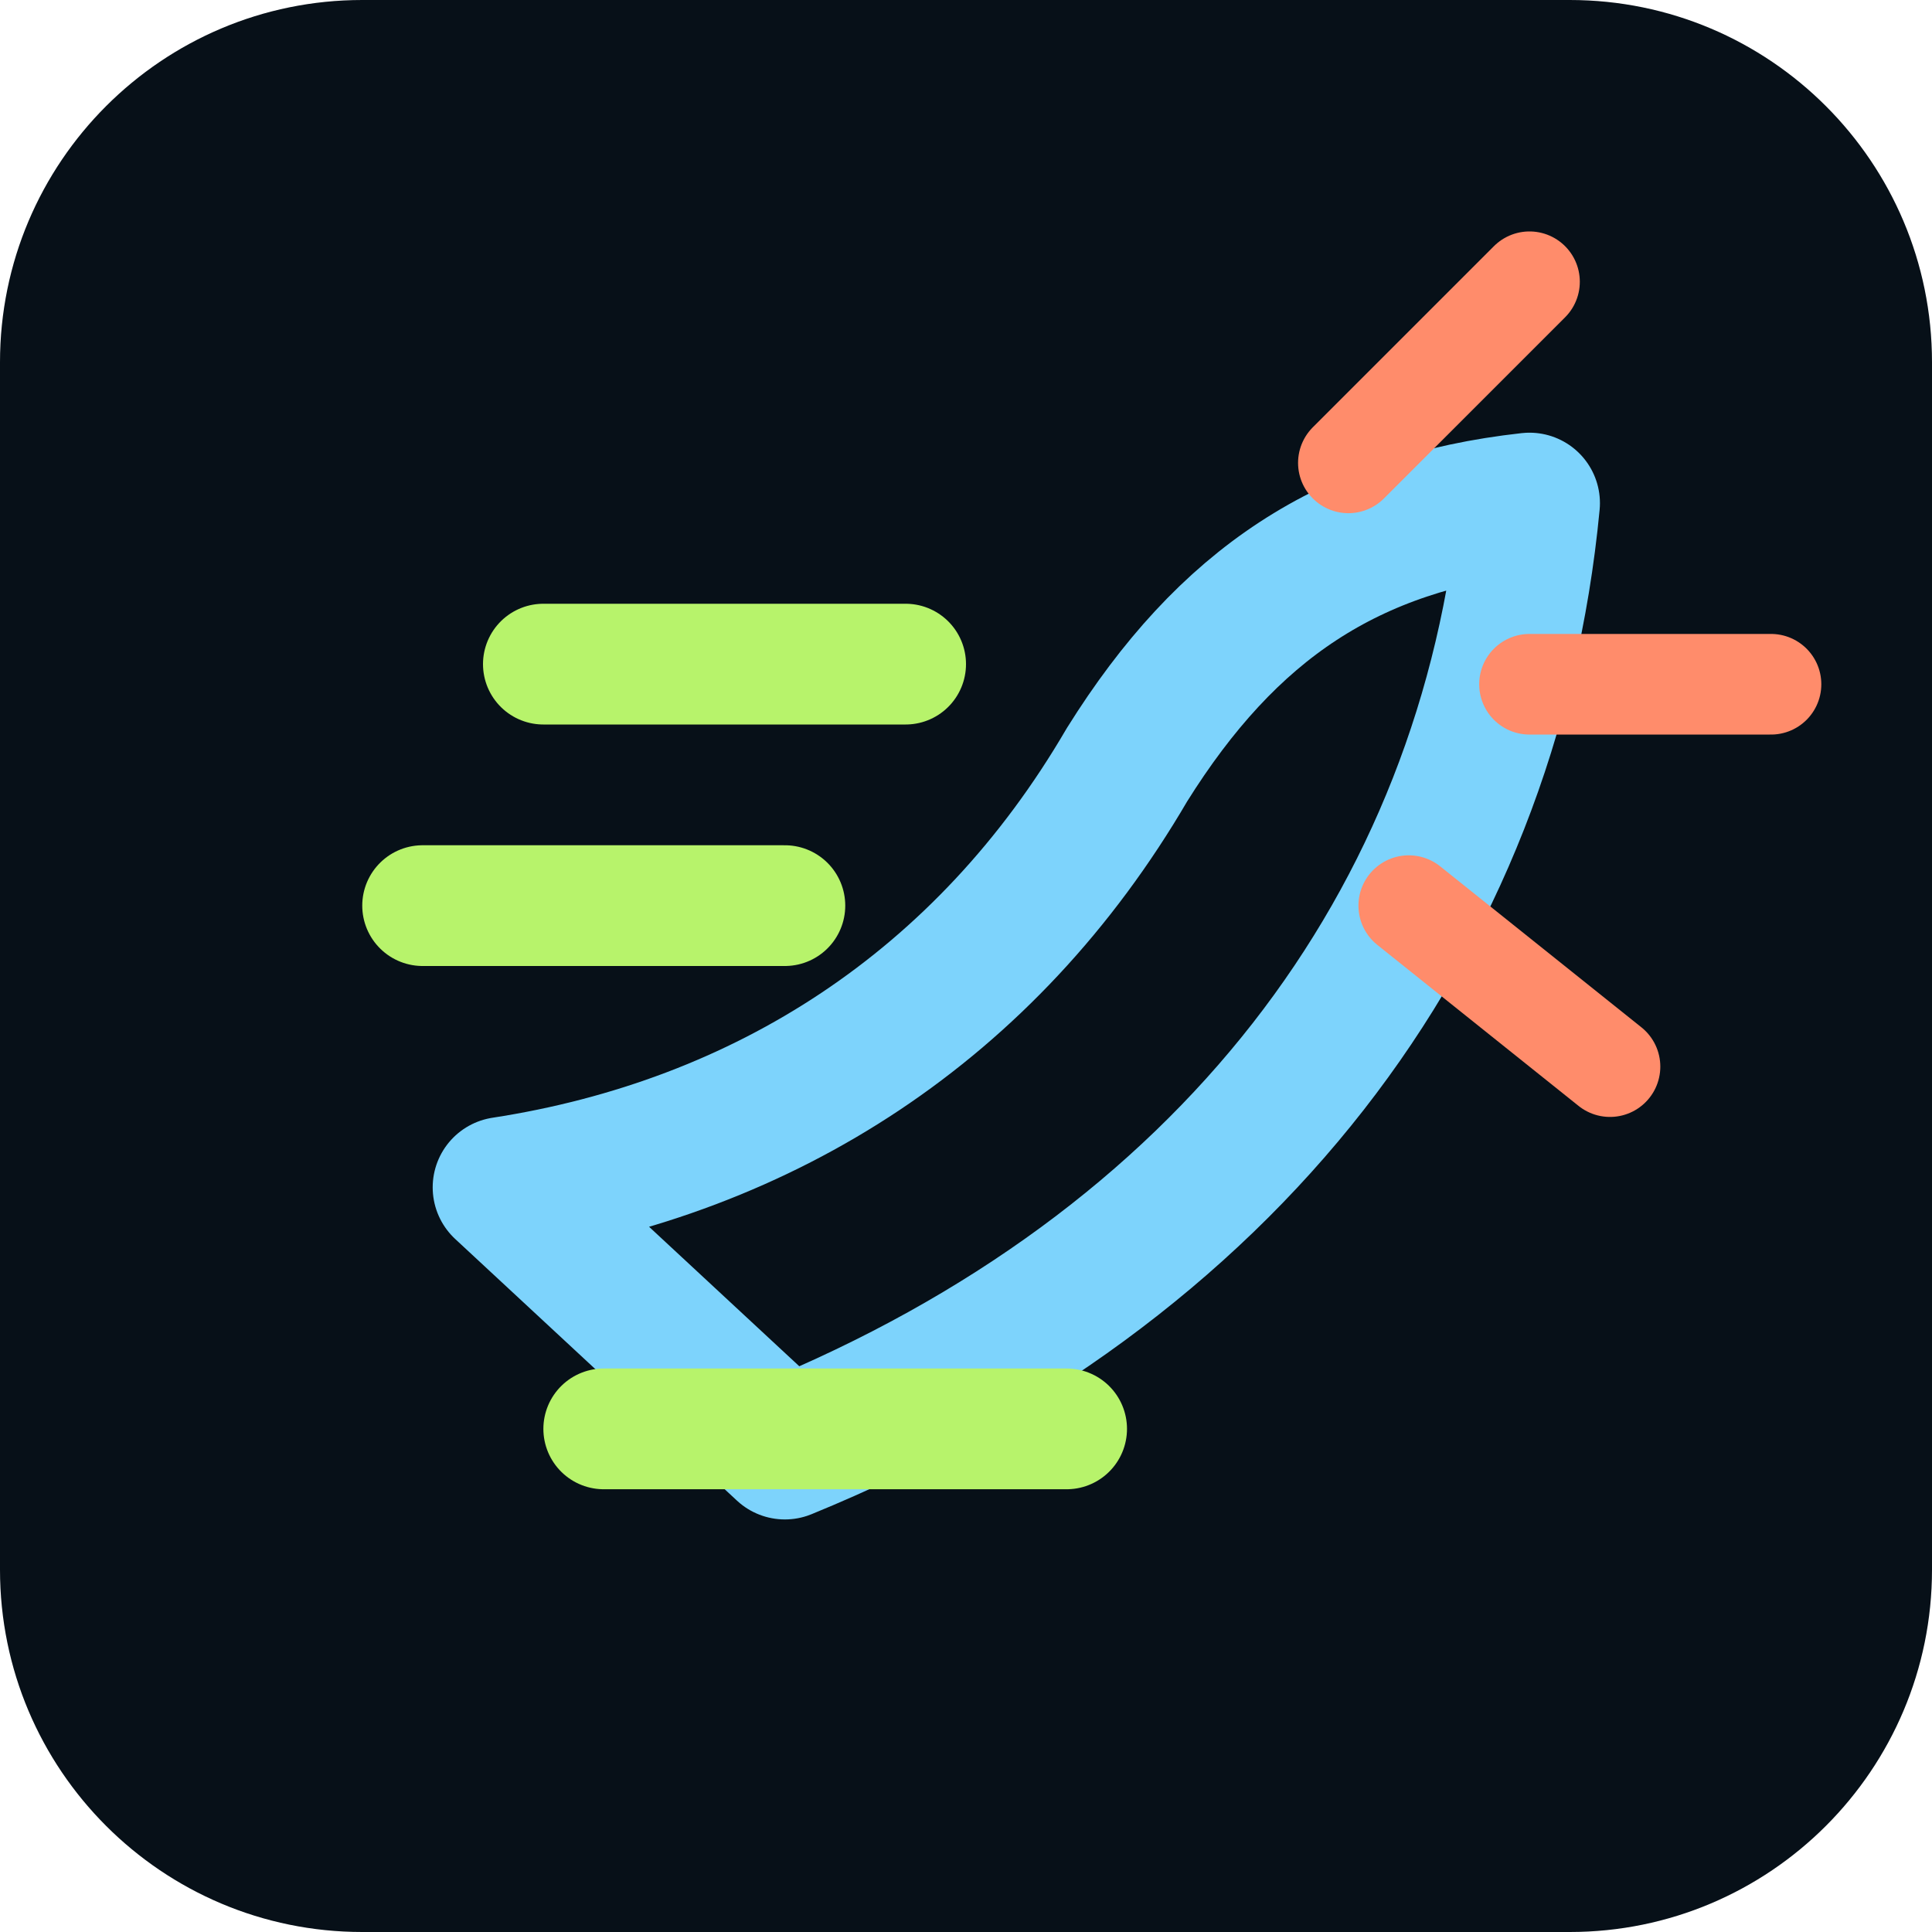
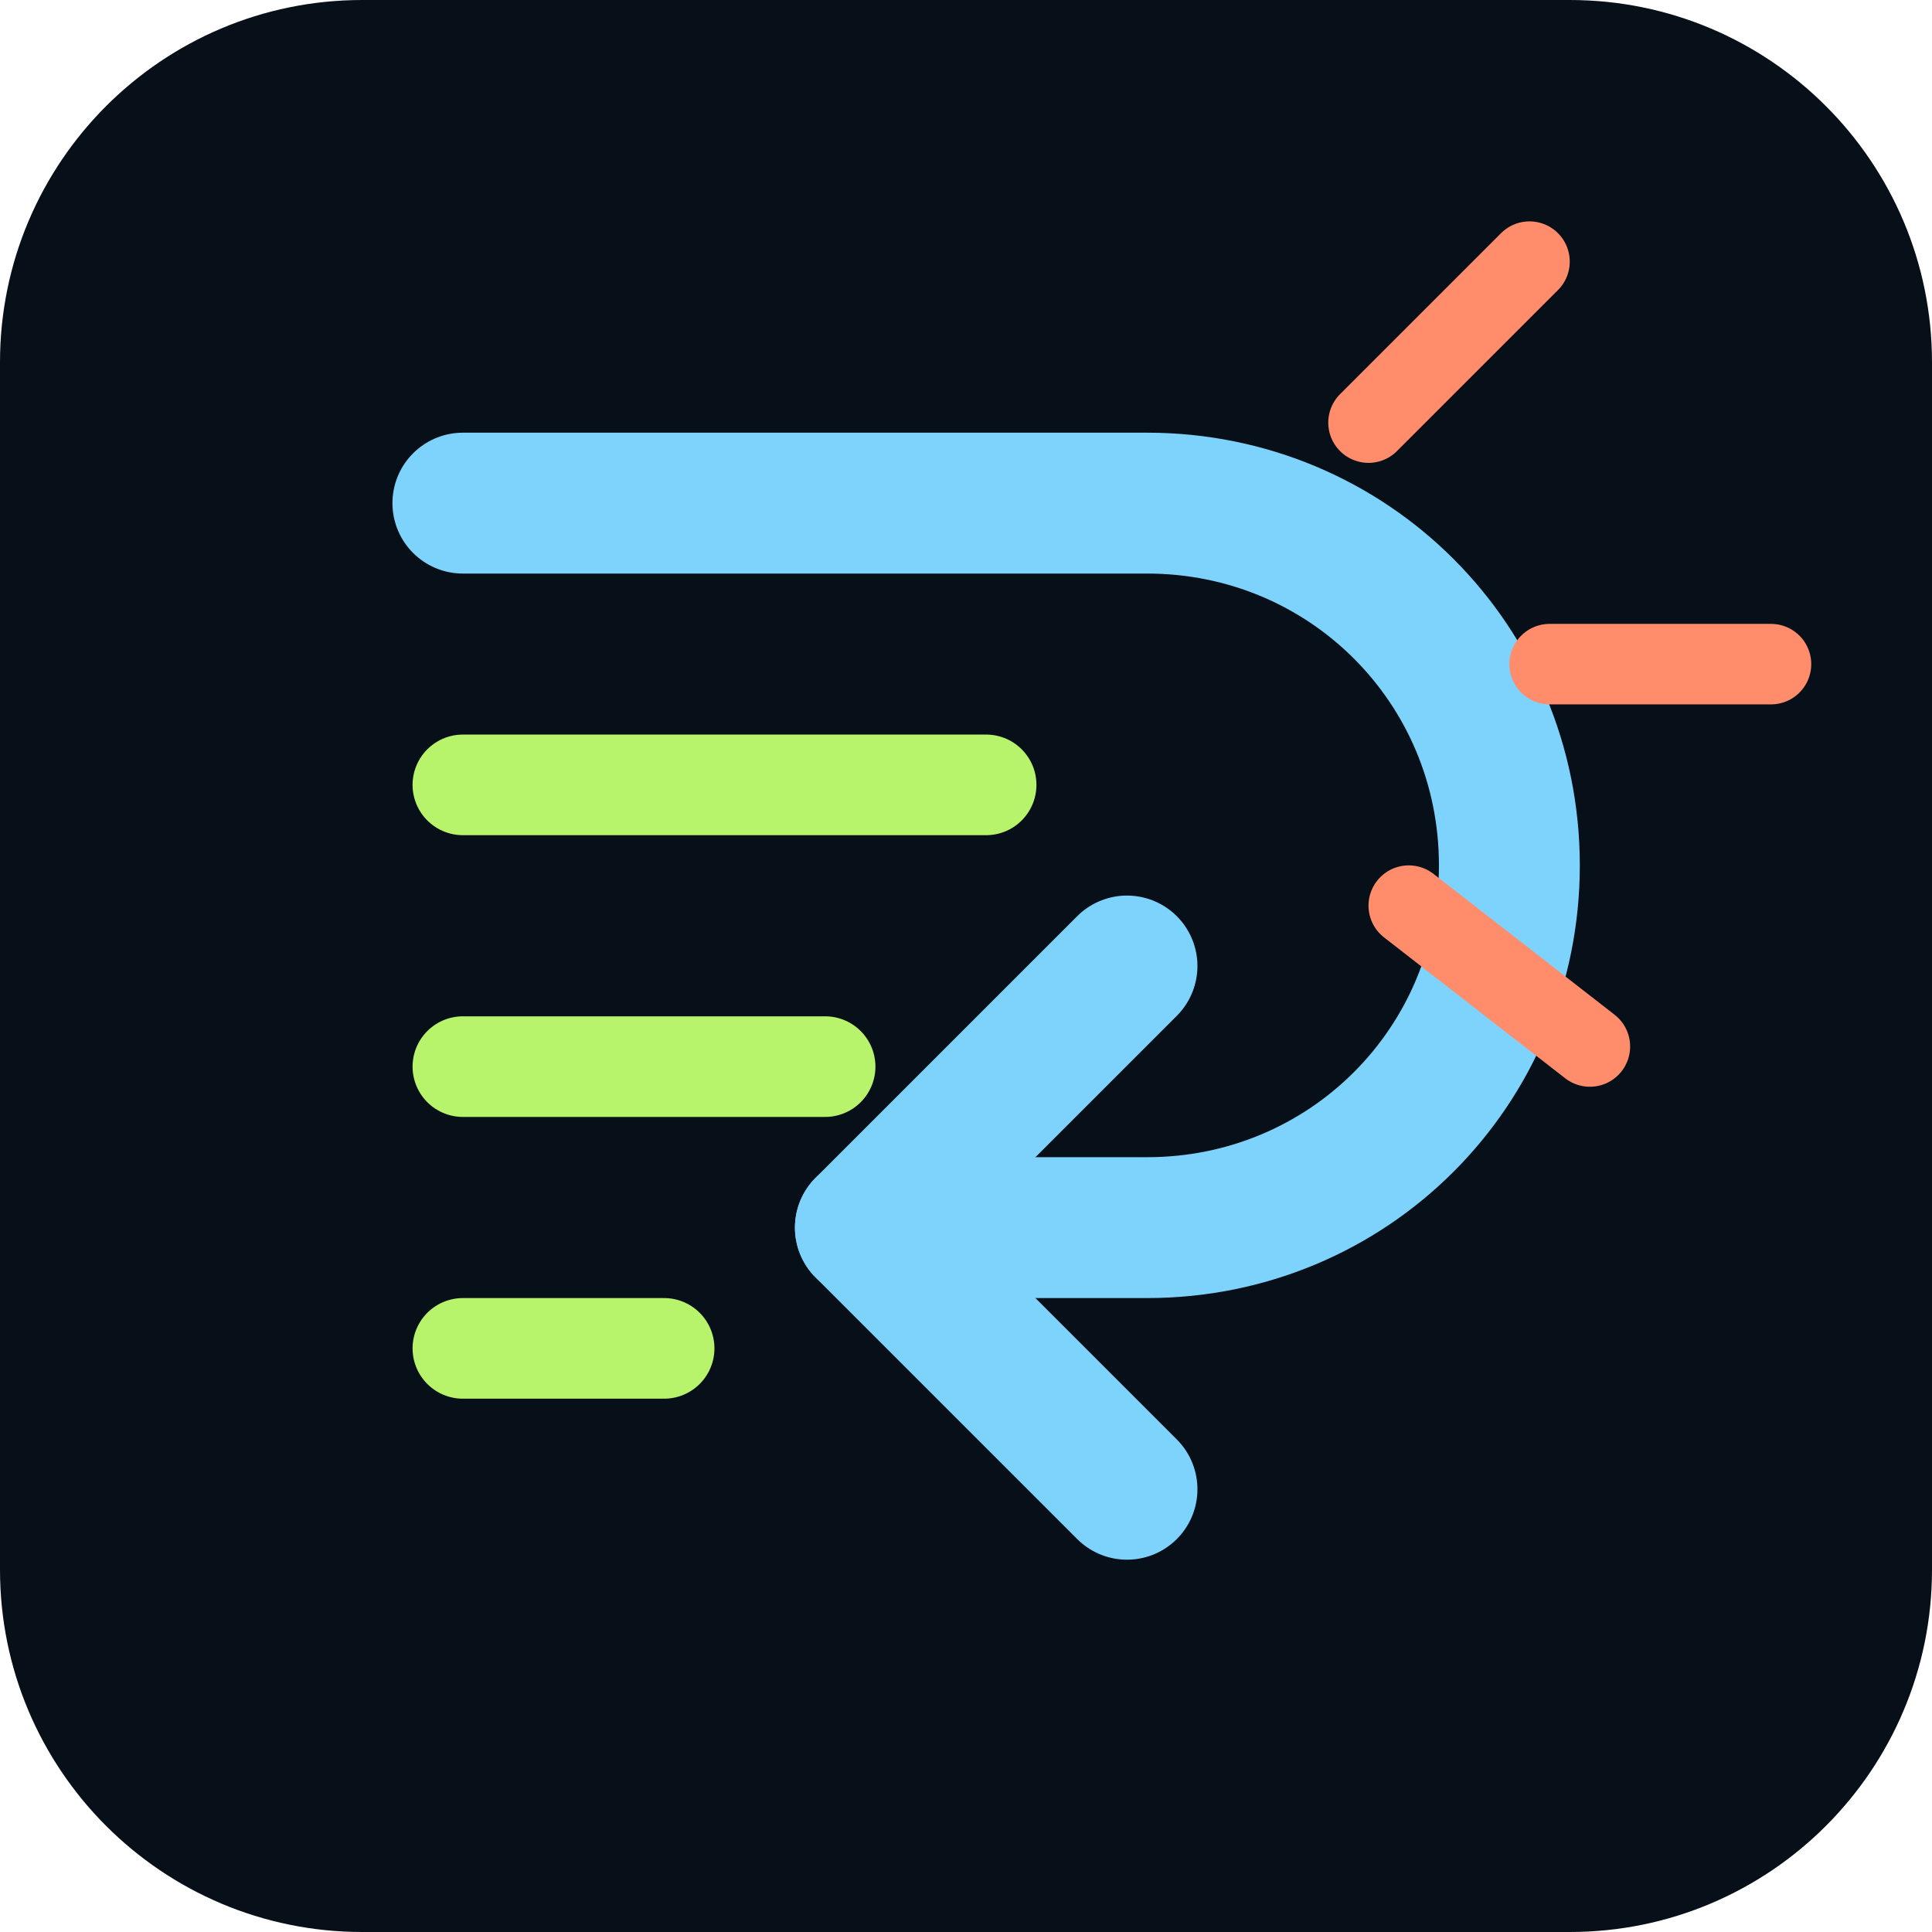
<svg xmlns="http://www.w3.org/2000/svg" viewBox="0 0 96 96" role="img" aria-labelledby="title desc">
  <rect width="96" height="96" rx="18" fill="#071018" />
-   <path d="M25 59c13-2 24-9 31-21 5-8 11-12 20-13-2 21-15 38-37 47l-14-13Z" fill="none" stroke="#7dd3fc" stroke-width="7" stroke-linejoin="round" />
-   <path d="M27 33h18M21 45h18M30 71h23" stroke="#b7f36b" stroke-width="6" stroke-linecap="round" />
-   <path d="M67 23l9-9M76 34h12M70 45l10 8" stroke="#ff8c6b" stroke-width="5" stroke-linecap="round" />
+   <path d="M23 25h34c10 0 18 8 18 18s-8 18-18 18H43" fill="none" stroke="#7dd3fc" stroke-width="7" stroke-linecap="round" />
+   <path d="M43 61l13-13M43 61l13 13" fill="none" stroke="#7dd3fc" stroke-width="7" stroke-linecap="round" stroke-linejoin="round" />
+   <path d="M23 39h26M23 53h18M23 67h10" stroke="#b7f36b" stroke-width="5" stroke-linecap="round" />
+   <path d="M68 21l8-8M77 33h11M70 45l9 7" stroke="#ff8c6b" stroke-width="4" stroke-linecap="round" />
</svg>
